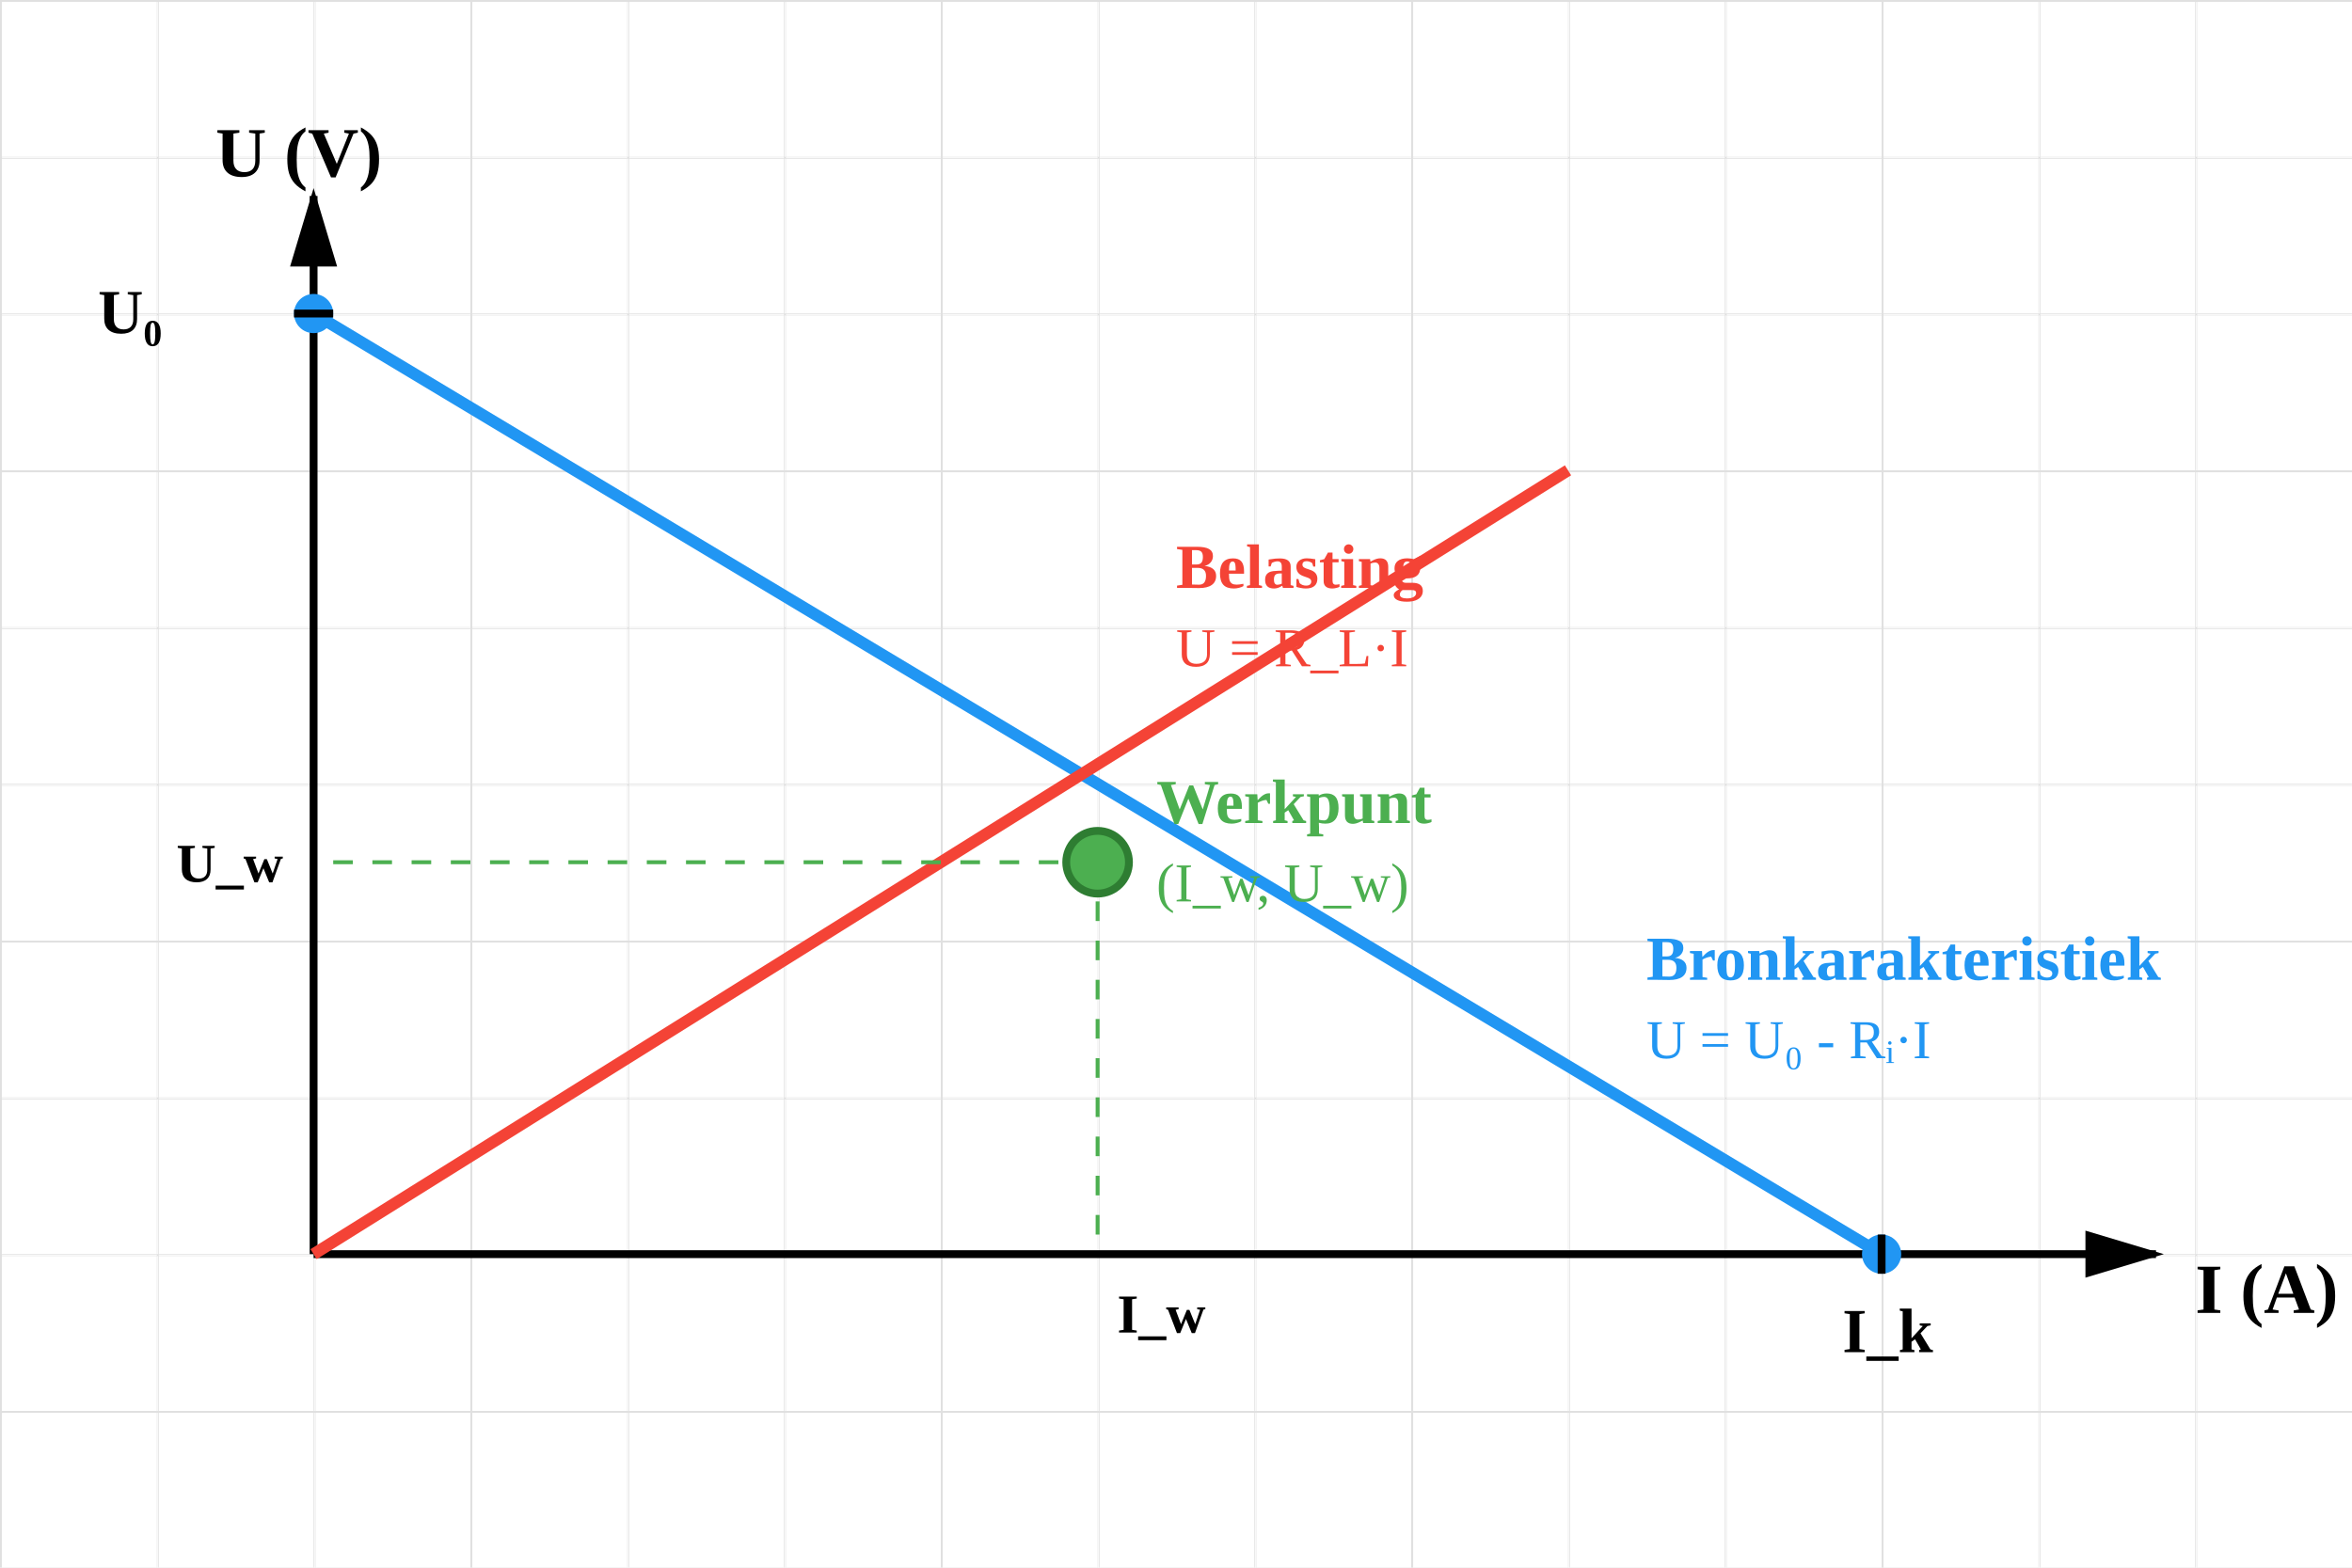
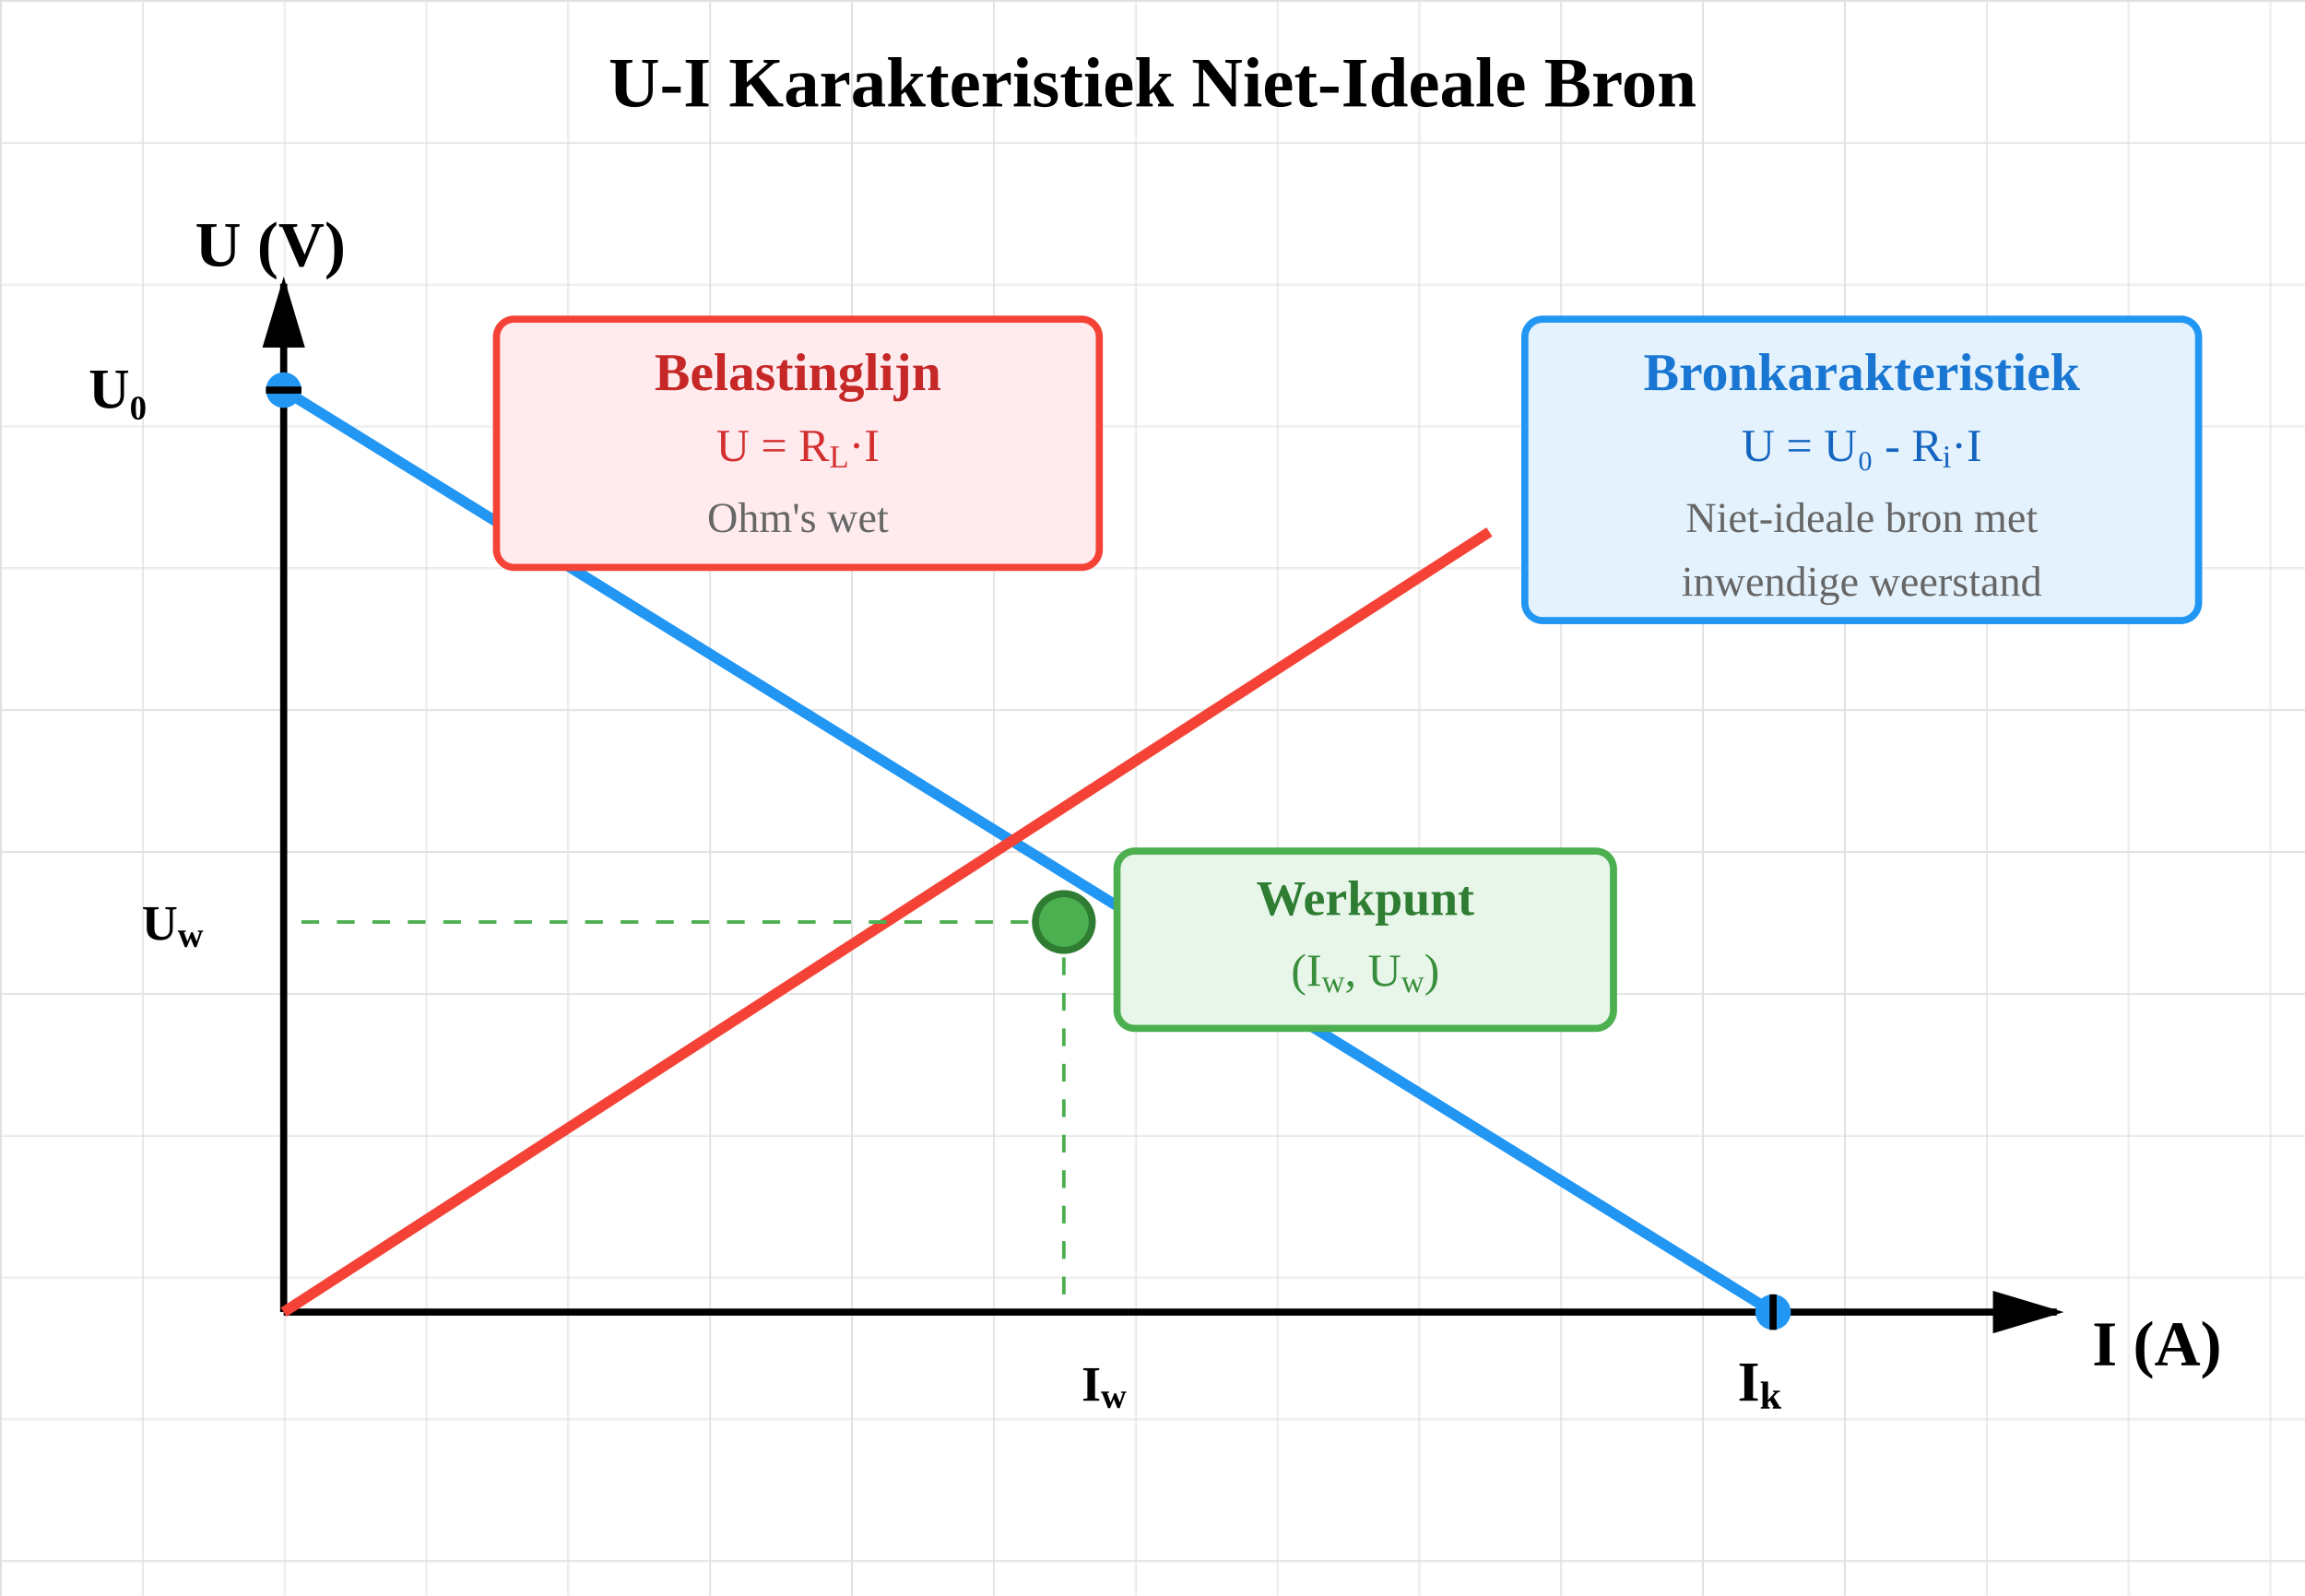
- <svg xmlns="http://www.w3.org/2000/svg" width="600" height="400">
+ <svg xmlns="http://www.w3.org/2000/svg" width="650" height="450">
  <defs>
    <pattern id="grid" width="40" height="40" patternUnits="userSpaceOnUse">
      <path d="M 40 0 L 0 0 0 40" fill="none" stroke="#e0e0e0" stroke-width="1" />
    </pattern>
  </defs>
-   <rect width="600" height="400" fill="white" />
-   <rect width="600" height="400" fill="url(#grid)" />
-   <line x1="80" y1="320" x2="550" y2="320" stroke="black" stroke-width="2" marker-end="url(#arrowhead)" />
-   <line x1="80" y1="320" x2="80" y2="50" stroke="black" stroke-width="2" marker-end="url(#arrowhead)" />
+   <rect width="650" height="450" fill="white" />
+   <rect width="650" height="450" fill="url(#grid)" />
+   <text x="325" y="30" font-size="20" font-weight="bold" text-anchor="middle">U-I Karakteristiek Niet-Ideale Bron</text>
+   <line x1="80" y1="370" x2="580" y2="370" stroke="black" stroke-width="2" marker-end="url(#arrowhead)" />
+   <line x1="80" y1="370" x2="80" y2="80" stroke="black" stroke-width="2" marker-end="url(#arrowhead)" />
  <defs>
    <marker id="arrowhead" markerWidth="10" markerHeight="10" refX="9" refY="3" orient="auto">
      <polygon points="0 0, 10 3, 0 6" fill="black" />
    </marker>
  </defs>
-   <text x="560" y="335" font-size="18" font-weight="bold">I (A)</text>
-   <text x="55" y="45" font-size="18" font-weight="bold">U (V)</text>
-   <line x1="80" y1="80" x2="480" y2="320" stroke="#2196F3" stroke-width="3" />
-   <text x="420" y="250" font-size="16" fill="#2196F3" font-weight="bold">Bronkarakteristiek</text>
-   <text x="420" y="270" font-size="14" fill="#2196F3">U = U₀ - Rᵢ·I</text>
-   <line x1="80" y1="320" x2="400" y2="120" stroke="#F44336" stroke-width="3" />
-   <text x="300" y="150" font-size="16" fill="#F44336" font-weight="bold">Belasting</text>
-   <text x="300" y="170" font-size="14" fill="#F44336">U = R_L·I</text>
-   <circle cx="280" cy="220" r="8" fill="#4CAF50" stroke="#2E7D32" stroke-width="2" />
-   <text x="295" y="210" font-size="16" fill="#4CAF50" font-weight="bold">Werkpunt</text>
-   <text x="295" y="230" font-size="14" fill="#4CAF50">(I_w, U_w)</text>
-   <line x1="280" y1="220" x2="280" y2="320" stroke="#4CAF50" stroke-width="1" stroke-dasharray="5,5" />
-   <line x1="280" y1="220" x2="80" y2="220" stroke="#4CAF50" stroke-width="1" stroke-dasharray="5,5" />
-   <circle cx="80" cy="80" r="5" fill="#2196F3" />
-   <text x="25" y="85" font-size="16" font-weight="bold">U₀</text>
-   <line x1="75" y1="80" x2="85" y2="80" stroke="black" stroke-width="2" />
-   <circle cx="480" cy="320" r="5" fill="#2196F3" />
-   <text x="470" y="345" font-size="16" font-weight="bold">I_k</text>
-   <line x1="480" y1="315" x2="480" y2="325" stroke="black" stroke-width="2" />
-   <text x="285" y="340" font-size="14" font-weight="bold">I_w</text>
-   <text x="45" y="225" font-size="14" font-weight="bold">U_w</text>
+   <text x="590" y="385" font-size="18" font-weight="bold">I (A)</text>
+   <text x="55" y="75" font-size="18" font-weight="bold">U (V)</text>
+   <line x1="80" y1="110" x2="500" y2="370" stroke="#2196F3" stroke-width="3" />
+   <line x1="80" y1="370" x2="420" y2="150" stroke="#F44336" stroke-width="3" />
+   <circle cx="300" cy="260" r="8" fill="#4CAF50" stroke="#2E7D32" stroke-width="2" />
+   <line x1="300" y1="260" x2="300" y2="370" stroke="#4CAF50" stroke-width="1" stroke-dasharray="5,5" />
+   <line x1="300" y1="260" x2="80" y2="260" stroke="#4CAF50" stroke-width="1" stroke-dasharray="5,5" />
+   <circle cx="80" cy="110" r="5" fill="#2196F3" />
+   <text x="25" y="115" font-size="16" font-weight="bold">U₀</text>
+   <line x1="75" y1="110" x2="85" y2="110" stroke="black" stroke-width="2" />
+   <circle cx="500" cy="370" r="5" fill="#2196F3" />
+   <text x="490" y="395" font-size="16" font-weight="bold">I<tspan baseline-shift="sub" font-size="11">k</tspan>
+   </text>
+   <line x1="500" y1="365" x2="500" y2="375" stroke="black" stroke-width="2" />
+   <text x="305" y="395" font-size="14" font-weight="bold">I<tspan baseline-shift="sub" font-size="10">w</tspan>
+   </text>
+   <text x="40" y="265" font-size="14" font-weight="bold">U<tspan baseline-shift="sub" font-size="10">w</tspan>
+   </text>
+   <rect x="430" y="90" width="190" height="85" fill="#E3F2FD" stroke="#2196F3" stroke-width="2" rx="5" />
+   <text x="525" y="110" font-size="15" fill="#1976D2" font-weight="bold" text-anchor="middle">Bronkarakteristiek</text>
+   <text x="525" y="130" font-size="13" fill="#1565C0" text-anchor="middle">U = U₀ - R<tspan baseline-shift="sub" font-size="9">i</tspan>·I</text>
+   <text x="525" y="150" font-size="12" fill="#666" text-anchor="middle">Niet-ideale bron met</text>
+   <text x="525" y="168" font-size="12" fill="#666" text-anchor="middle">inwendige weerstand</text>
+   <rect x="140" y="90" width="170" height="70" fill="#FFEBEE" stroke="#F44336" stroke-width="2" rx="5" />
+   <text x="225" y="110" font-size="15" fill="#C62828" font-weight="bold" text-anchor="middle">Belastinglijn</text>
+   <text x="225" y="130" font-size="13" fill="#D32F2F" text-anchor="middle">U = R<tspan baseline-shift="sub" font-size="9">L</tspan>·I</text>
+   <text x="225" y="150" font-size="12" fill="#666" text-anchor="middle">Ohm's wet</text>
+   <rect x="315" y="240" width="140" height="50" fill="#E8F5E9" stroke="#4CAF50" stroke-width="2" rx="5" />
+   <text x="385" y="258" font-size="14" fill="#2E7D32" font-weight="bold" text-anchor="middle">Werkpunt</text>
+   <text x="385" y="278" font-size="13" fill="#388E3C" text-anchor="middle">(I<tspan baseline-shift="sub" font-size="9">w</tspan>, U<tspan baseline-shift="sub" font-size="9">w</tspan>)</text>
</svg>
